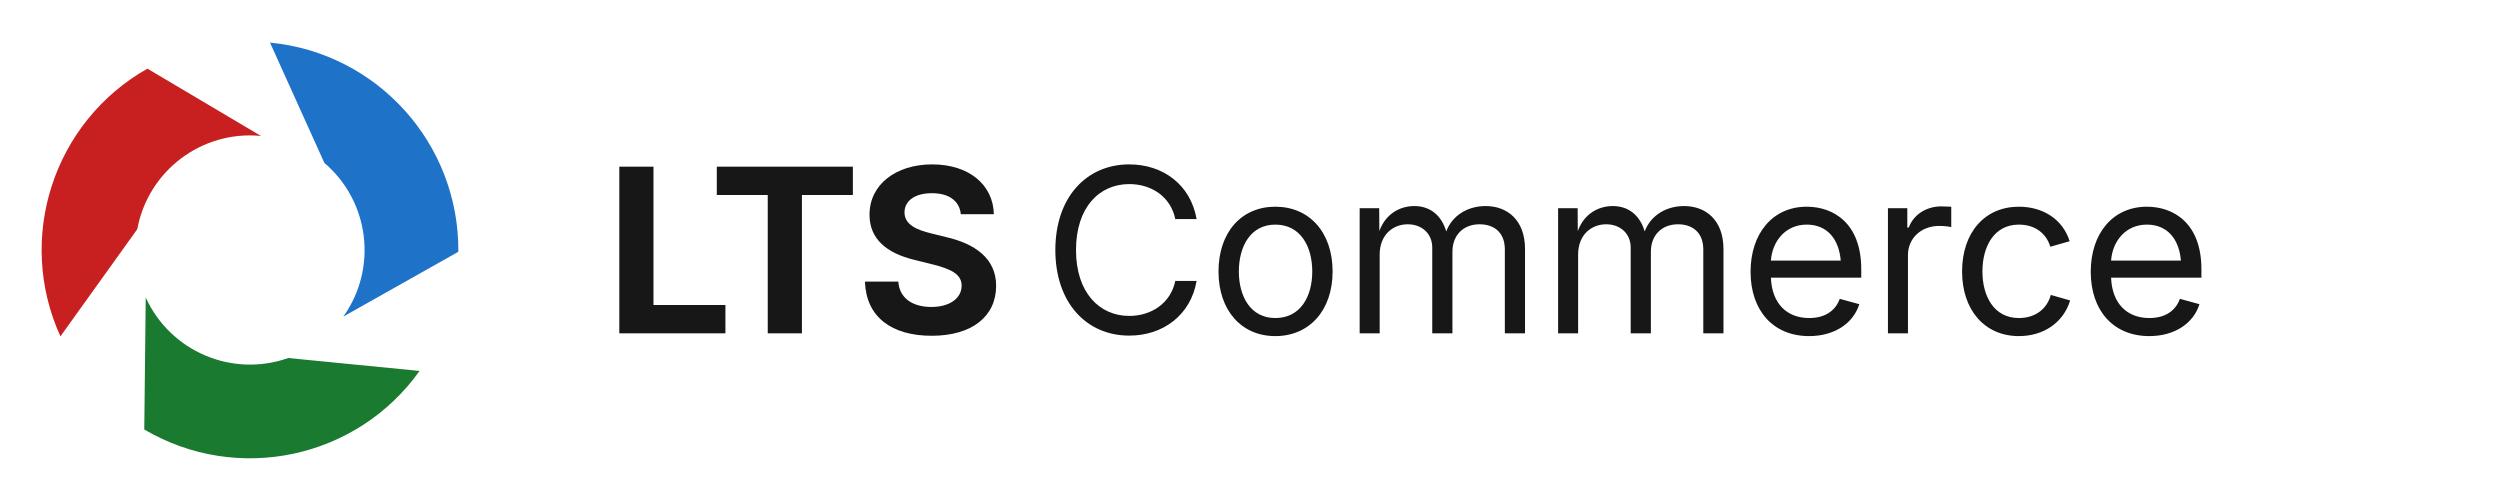
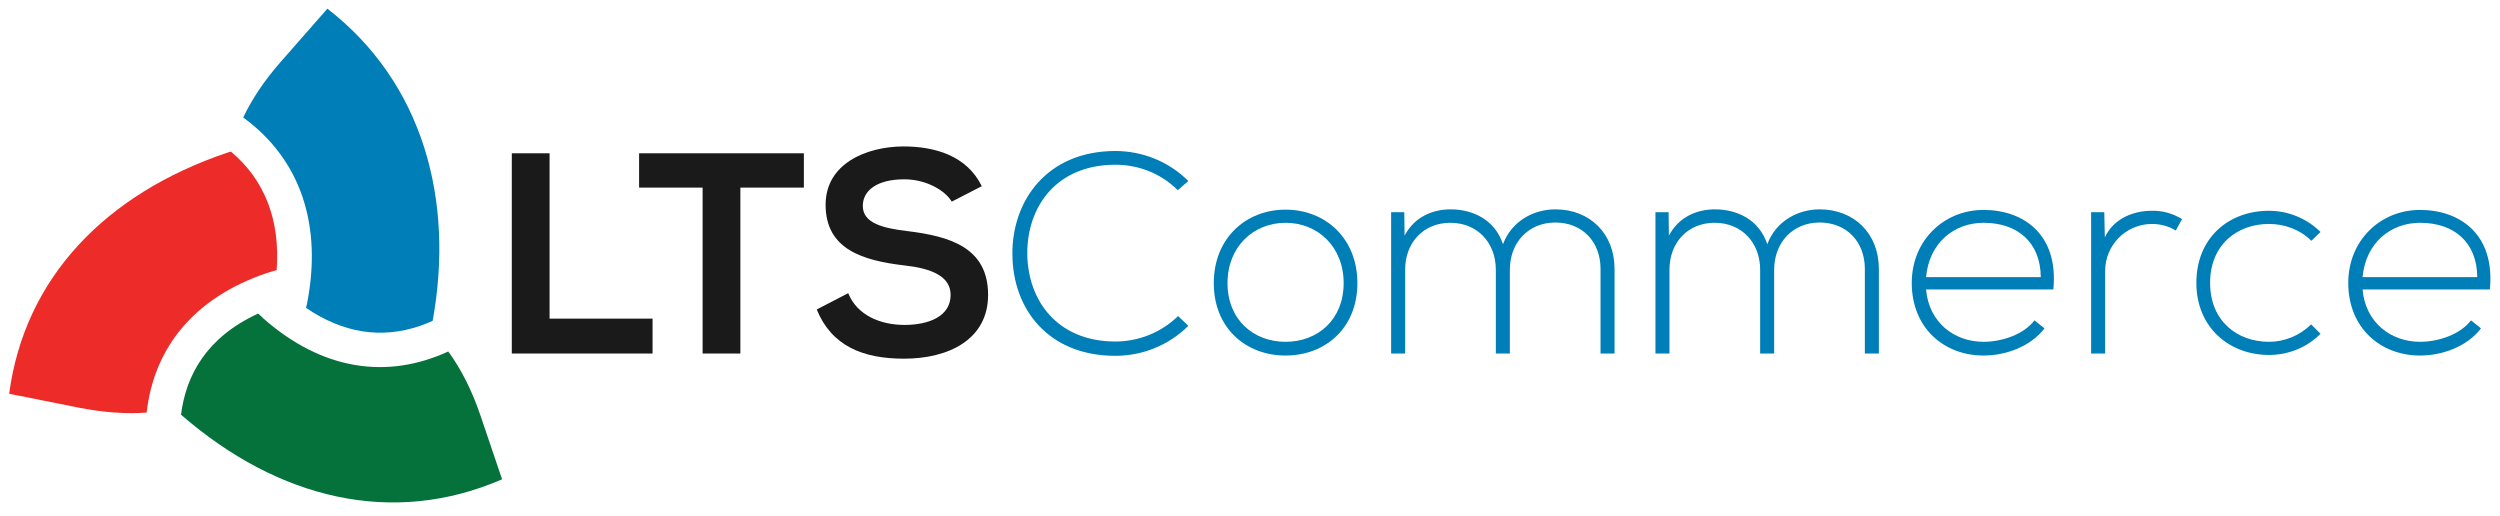
- <svg xmlns="http://www.w3.org/2000/svg" viewBox="0 0 240 48" width="240" height="48">
-   <path d="M 25.92 4.09 A 20 20 0 0 1 44 24.17 L 32.96 30.39 A 11 11 0 0 0 31.14 15.64 Z" fill="#1E72C8" />
-   <path d="M 5.8 32.29 A 20 20 0 0 1 14.15 6.59 L 25.05 13.05 A 11 11 0 0 0 13.18 22 Z" fill="#C82020" />
-   <path d="M 40.28 35.61 A 20 20 0 0 1 13.85 41.23 L 13.99 28.56 A 11 11 0 0 0 27.67 34.37 Z" fill="#1A7A30" />
-   <text x="58" y="32" font-family="Inter, sans-serif" font-size="22" font-weight="700" letter-spacing="-0.02em" fill="#171717">LTS</text>
-   <text x="100" y="32" font-family="Inter, sans-serif" font-size="22" font-weight="400" letter-spacing="-0.01em" fill="#171717">Commerce</text>
+ <svg xmlns="http://www.w3.org/2000/svg" viewBox="266 297 836 172" width="233" height="48">
+   <path d="M 426.699 435.926 C 423.824 427.449 420.195 420.281 415.898 414.426 C 395.328 423.887 373.723 420.621 354.188 403.48 C 353.543 402.91 352.973 402.312 352.348 401.738 C 335 409.684 328.176 422.469 326.531 435.562 C 359.164 463.922 397.41 473.008 433.902 457.168 Z M 426.699 435.926" fill="#05723B" />
+   <path d="M 347.328 336.18 C 366.688 350.254 373.84 372.445 368.637 398.578 C 368.547 399.016 368.418 399.41 368.328 399.84 C 380.625 408.211 393.367 410.301 406.34 405.906 C 407.785 405.414 409.234 404.82 410.68 404.176 C 418.031 363.836 407.473 324.551 375.477 299.789 L 359.77 317.691 C 354.34 323.883 350.238 330.059 347.328 336.18" fill="#007EB7" />
+   <path d="M 292.219 433.18 C 300.469 434.824 308.082 435.363 315.031 434.859 C 317.527 412.961 331.074 396.383 355.199 388.203 C 356.309 387.828 357.406 387.551 358.512 387.223 C 359.758 370.504 354.531 357.062 343.223 347.574 C 342.789 347.719 342.359 347.812 341.926 347.961 C 301.297 361.734 274.227 389.762 269.062 428.566 Z M 292.219 433.18" fill="#ED2C2A" />
+   <path d="M 449.777 348.148 L 449.777 403.438 L 484.215 403.438 L 484.215 415.109 L 437.148 415.109 L 437.148 348.148 Z M 449.777 348.148" fill="#1A1A1A" />
+   <path d="M 500.953 359.625 L 479.715 359.625 L 479.715 348.148 L 534.816 348.148 L 534.816 359.625 L 513.578 359.625 L 513.578 415.109 L 500.953 415.109 Z M 500.953 359.625" fill="#1A1A1A" />
+   <path d="M 584.27 364.312 C 581.973 360.488 575.66 356.852 568.391 356.852 C 559.016 356.852 554.52 360.773 554.52 365.746 C 554.52 371.586 561.406 373.211 569.441 374.168 C 583.41 375.887 596.418 379.523 596.418 395.5 C 596.418 410.422 583.219 416.832 568.293 416.832 C 554.613 416.832 544.094 412.621 539.117 400.379 L 549.641 394.926 C 552.605 402.289 560.355 405.543 568.484 405.543 C 576.426 405.543 583.887 402.77 583.887 395.5 C 583.887 389.184 577.285 386.602 568.391 385.645 C 554.711 384.02 542.082 380.383 542.082 365.367 C 542.082 351.59 555.668 345.945 568.008 345.852 C 578.434 345.852 589.246 348.816 594.312 359.148 Z M 584.27 364.312" fill="#1A1A1A" />
+   <path d="M 663.379 405.832 C 656.684 412.523 647.785 415.875 638.984 415.875 C 616.41 415.875 604.645 400.09 604.547 382.012 C 604.355 364.121 616.027 347.383 638.984 347.383 C 647.785 347.383 656.684 350.73 663.379 357.426 L 659.84 360.488 C 654.098 354.746 646.543 351.973 638.984 351.973 C 619.469 351.973 609.426 365.75 609.52 381.82 C 609.715 397.508 619.66 411.09 638.984 411.09 C 646.543 411.09 654.195 408.223 659.934 402.578 Z M 663.379 405.832" fill="#007EB7" />
+   <path d="M 715.316 391.578 C 715.316 379.332 706.613 371.391 695.898 371.391 C 685.184 371.391 676.48 379.332 676.48 391.578 C 676.48 403.82 685.184 411.188 695.898 411.188 C 706.613 411.188 715.316 403.82 715.316 391.578 M 671.887 391.578 C 671.887 376.559 682.602 366.992 695.898 366.992 C 709.195 366.992 719.91 376.559 719.91 391.578 C 719.91 406.594 709.195 415.777 695.898 415.777 C 682.602 415.777 671.887 406.594 671.887 391.578" fill="#007EB7" />
+   <path d="M 801.219 415.109 L 801.219 386.793 C 801.219 377.707 795.098 371.297 786.105 371.297 C 777.113 371.297 770.895 377.992 770.895 387.082 L 770.895 415.109 L 766.207 415.109 L 766.207 387.082 C 766.207 377.992 759.988 371.391 750.996 371.391 C 742.004 371.391 735.883 377.992 735.883 387.082 L 735.883 415.109 L 731.195 415.109 L 731.195 367.852 L 735.594 367.852 L 735.691 375.695 C 738.945 369.48 744.969 366.895 751.09 366.895 C 758.27 366.895 765.824 370.148 768.598 378.566 C 771.469 370.82 778.832 366.895 786.105 366.895 C 797.68 366.895 805.906 375.027 805.906 386.793 L 805.906 415.109 Z M 801.219 415.109" fill="#007EB7" />
+   <path d="M 889.605 415.109 L 889.605 386.793 C 889.605 377.707 883.484 371.297 874.492 371.297 C 865.5 371.297 859.281 377.992 859.281 387.082 L 859.281 415.109 L 854.594 415.109 L 854.594 387.082 C 854.594 377.992 848.375 371.391 839.383 371.391 C 830.391 371.391 824.27 377.992 824.27 387.082 L 824.27 415.109 L 819.582 415.109 L 819.582 367.852 L 823.98 367.852 L 824.078 375.695 C 827.332 369.48 833.355 366.895 839.477 366.895 C 846.652 366.895 854.211 370.148 856.984 378.566 C 859.855 370.82 867.219 366.895 874.492 366.895 C 886.066 366.895 894.293 375.027 894.293 386.793 L 894.293 415.109 Z M 889.605 415.109" fill="#007EB7" />
+   <path d="M 948.434 389.566 C 948.336 377.898 940.684 371.391 929.301 371.391 C 919.543 371.391 911.125 377.992 910.074 389.566 Z M 905.289 391.48 C 905.289 377.324 916.004 367.086 929.301 367.086 C 942.598 367.086 954.457 375.219 952.641 393.68 L 910.074 393.68 C 911.031 404.777 919.543 411.188 929.301 411.188 C 935.52 411.188 942.789 408.699 946.328 404.012 L 949.676 406.691 C 945.086 412.715 936.859 415.777 929.301 415.777 C 916.004 415.777 905.289 406.5 905.289 391.48" fill="#007EB7" />
+   <path d="M 969.668 367.852 L 969.859 376.27 C 972.824 369.859 979.52 367.375 985.547 367.375 C 989.086 367.277 992.527 368.234 995.688 370.148 L 993.582 373.977 C 991.094 372.445 988.32 371.773 985.547 371.773 C 976.746 371.871 969.953 378.949 969.953 387.559 L 969.953 415.109 L 965.266 415.109 L 965.266 367.852 Z M 969.668 367.852" fill="#007EB7" />
+   <path d="M 1041.984 408.508 C 1037.199 413.289 1030.98 415.586 1024.766 415.586 C 1011.469 415.586 1000.465 406.402 1000.465 391.48 C 1000.465 376.559 1011.086 367.375 1024.766 367.375 C 1030.98 367.375 1037.199 369.766 1041.984 374.453 L 1038.922 377.418 C 1035.098 373.594 1029.836 371.773 1024.766 371.773 C 1014.051 371.773 1005.059 378.758 1005.059 391.48 C 1005.059 404.203 1014.051 411.188 1024.766 411.188 C 1029.836 411.188 1035 409.18 1038.828 405.352 Z M 1041.984 408.508" fill="#007EB7" />
+   <path d="M 1094.402 389.566 C 1094.305 377.898 1086.652 371.391 1075.27 371.391 C 1065.512 371.391 1057.094 377.992 1056.043 389.566 Z M 1051.258 391.48 C 1051.258 377.324 1061.973 367.086 1075.27 367.086 C 1088.566 367.086 1100.426 375.219 1098.609 393.68 L 1056.043 393.68 C 1057 404.777 1065.512 411.188 1075.27 411.188 C 1081.488 411.188 1088.758 408.699 1092.297 404.012 L 1095.645 406.691 C 1091.055 412.715 1082.828 415.777 1075.27 415.777 C 1061.973 415.777 1051.258 406.5 1051.258 391.48" fill="#007EB7" />
</svg>
